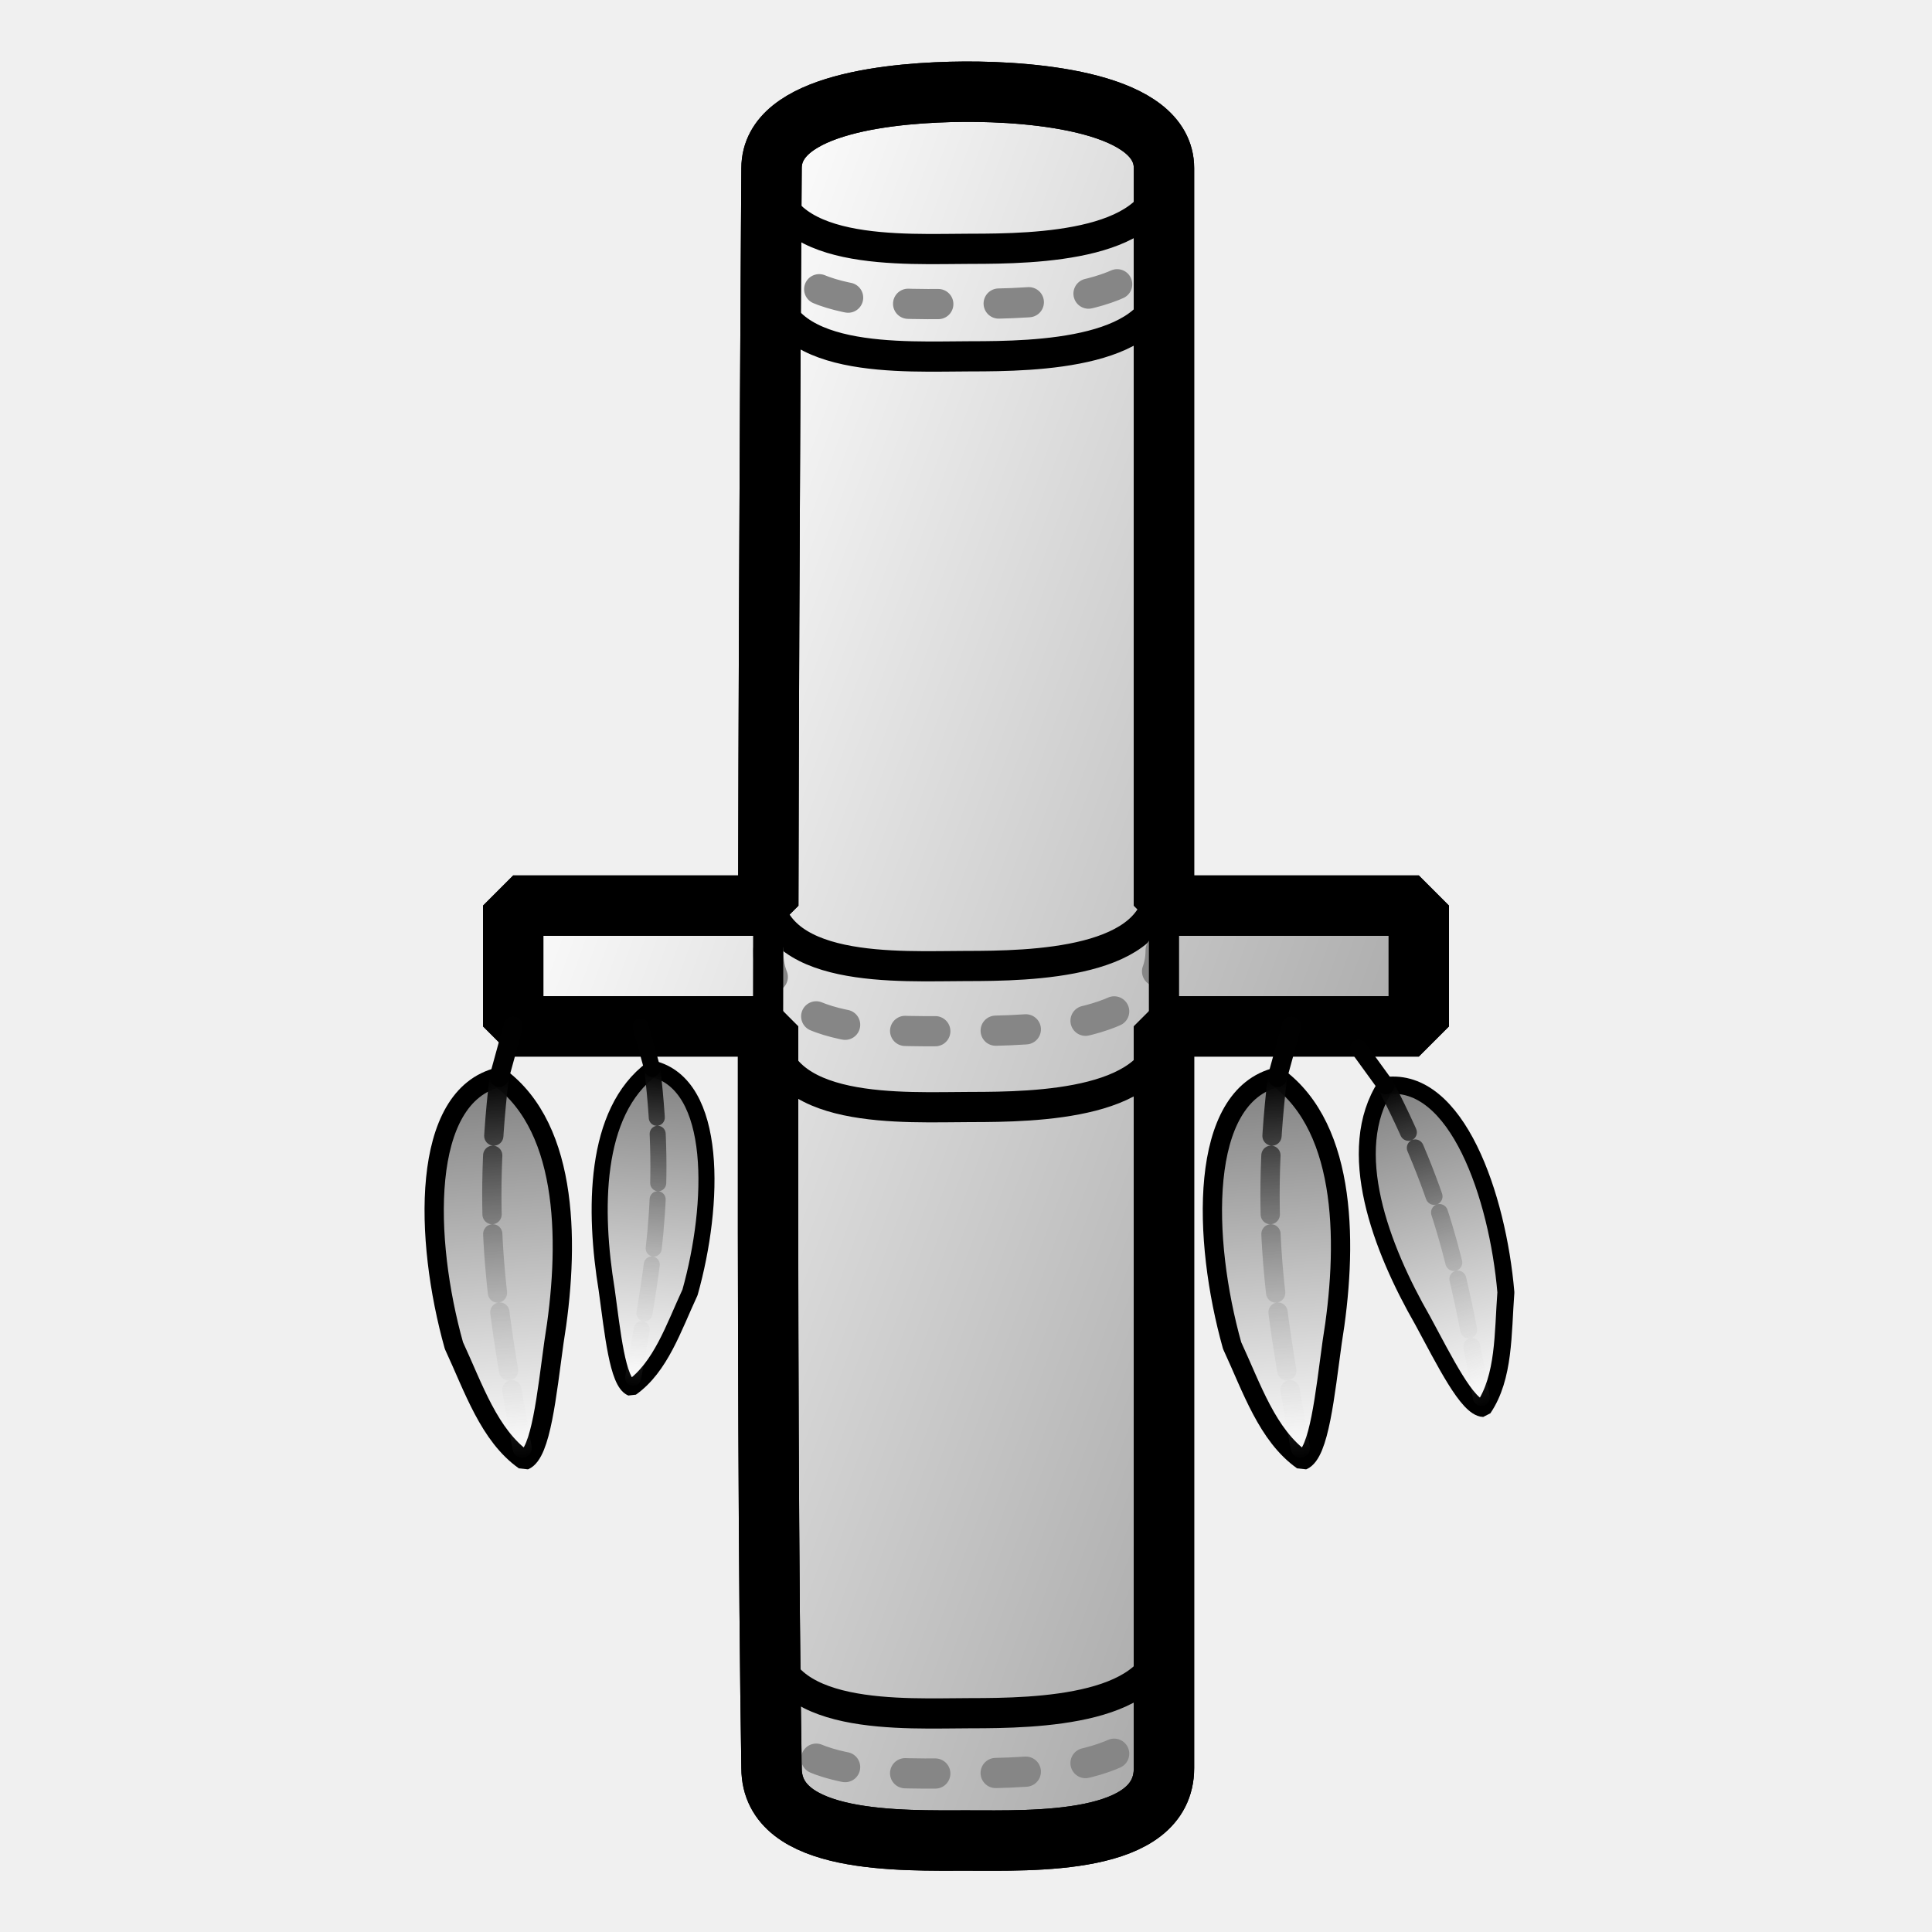
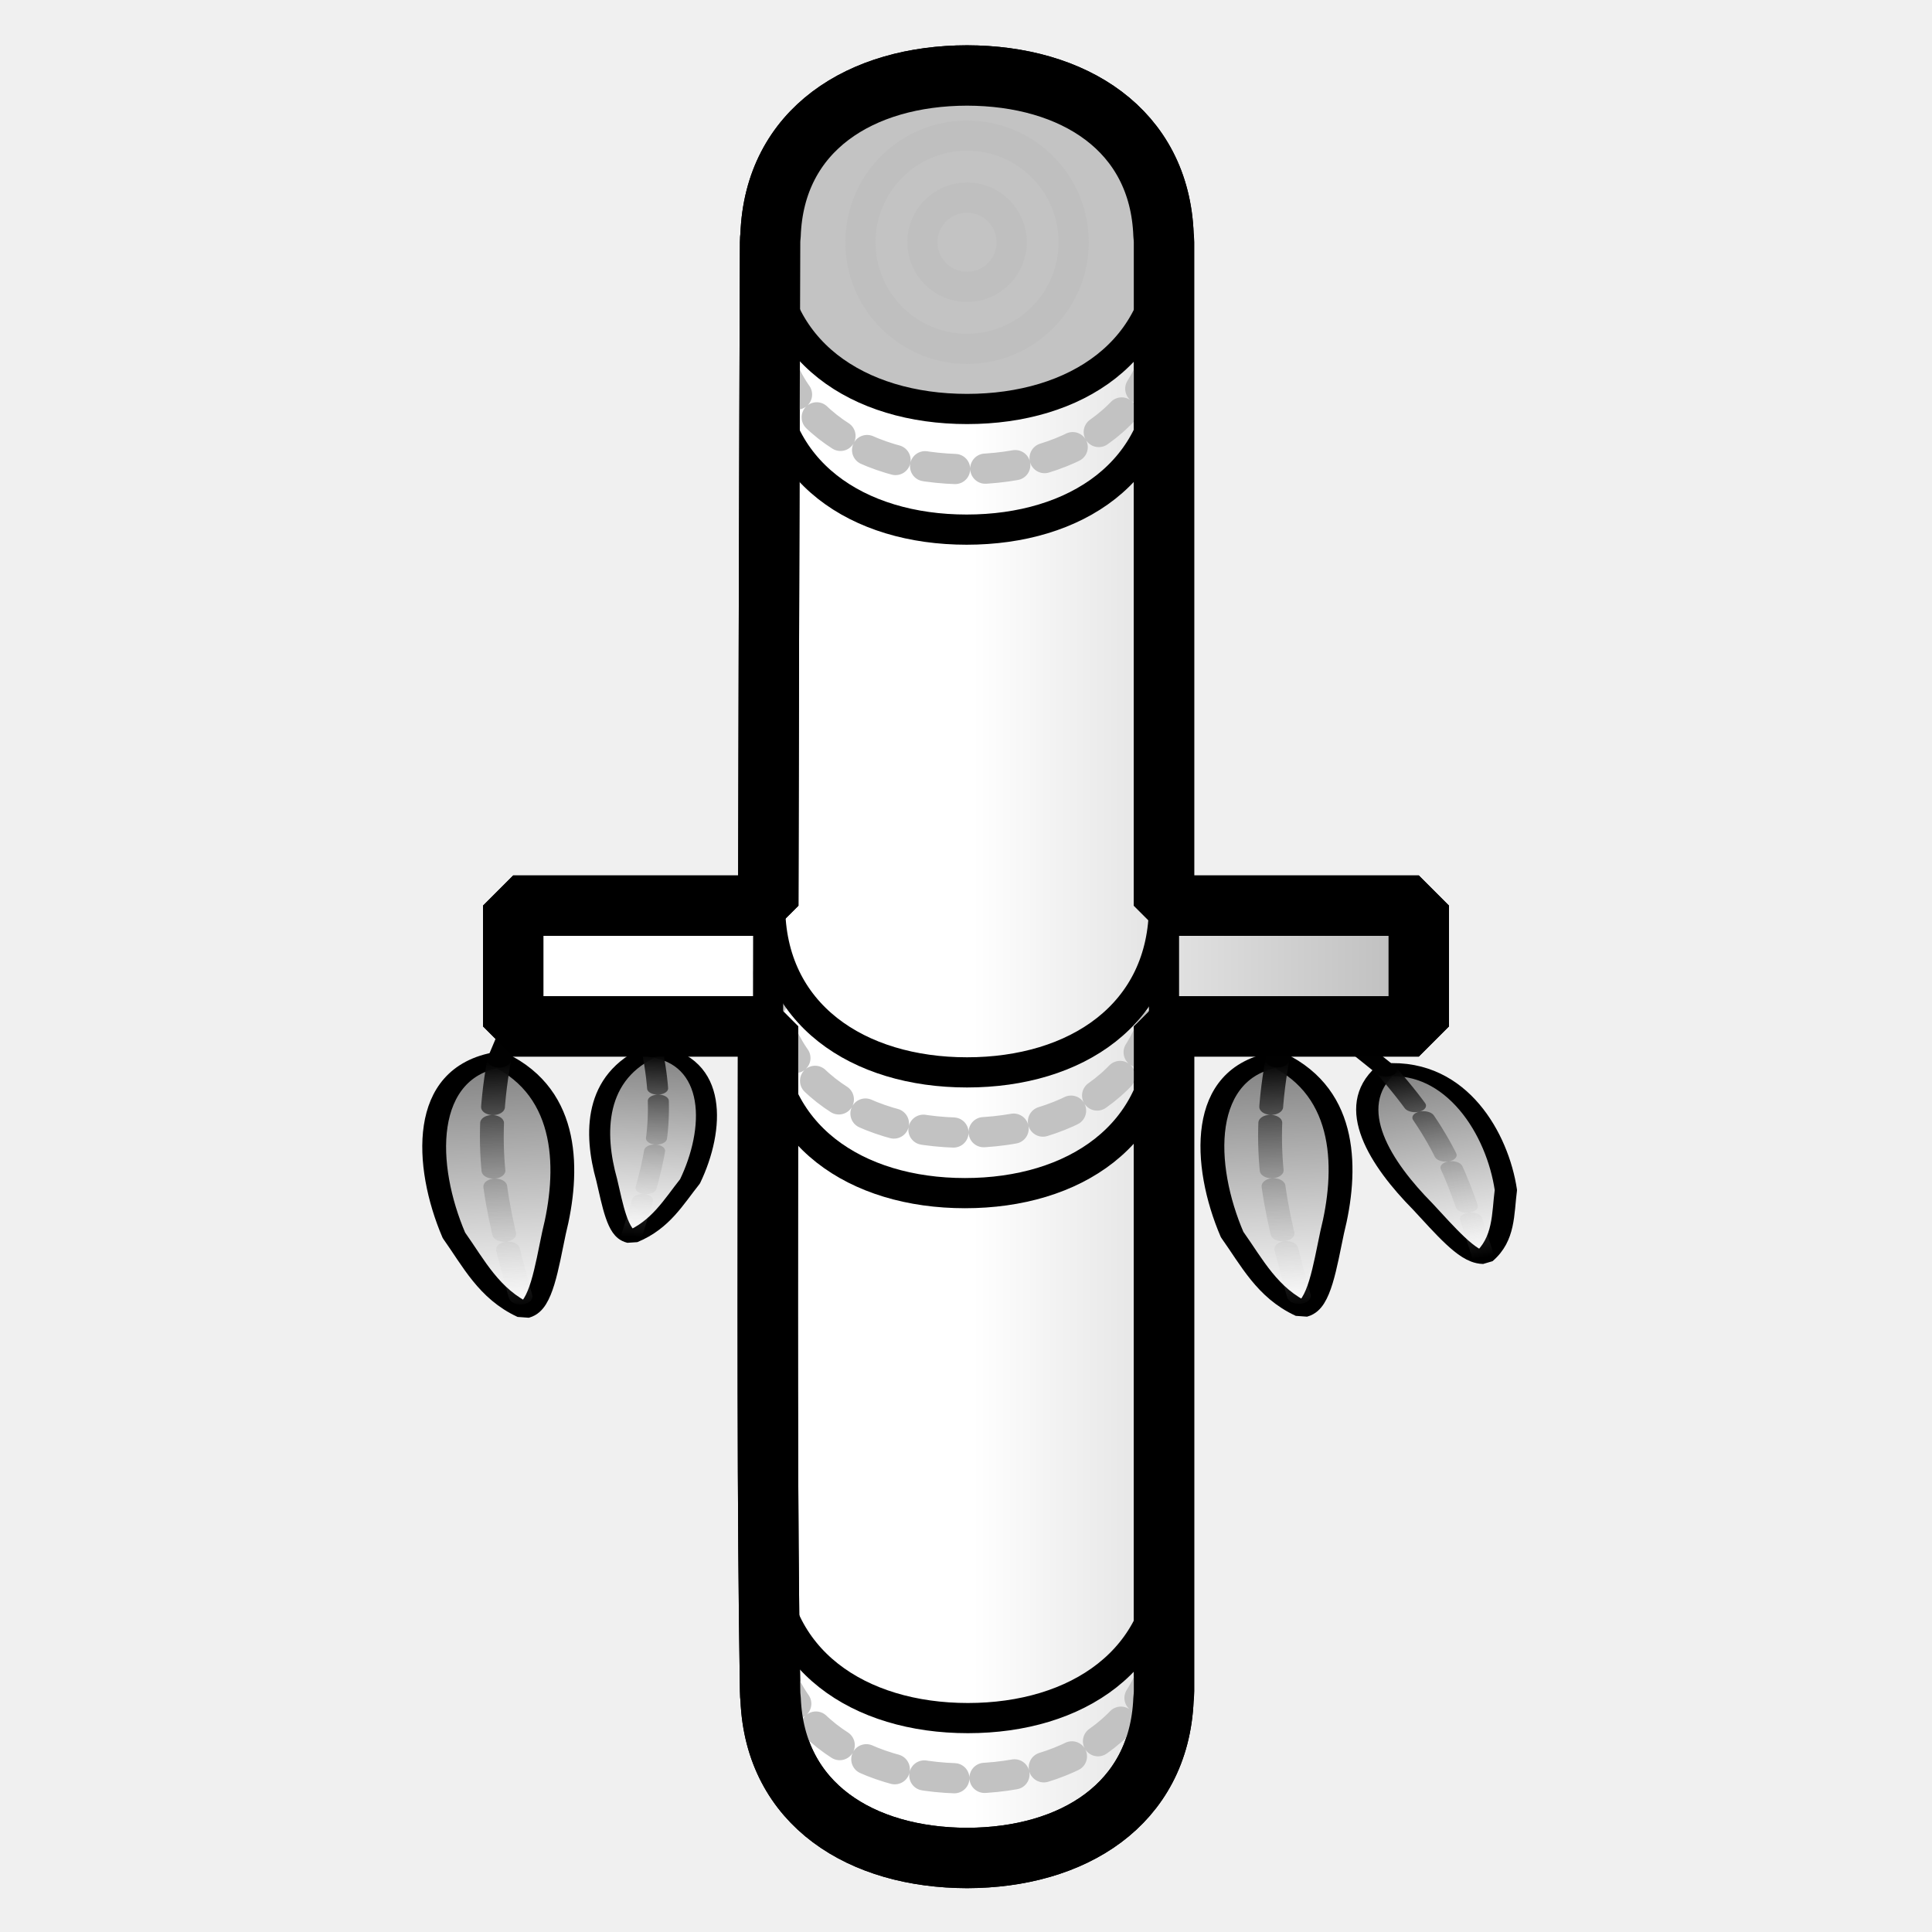
- <svg xmlns="http://www.w3.org/2000/svg" xmlns:xlink="http://www.w3.org/1999/xlink" width="128" height="128" viewBox="0 0 128 128" version="1.1" id="svg1">
+ <svg xmlns="http://www.w3.org/2000/svg" xmlns:xlink="http://www.w3.org/1999/xlink" width="128" height="128" viewBox="0 0 128 128" version="1.1" id="svg1" xml:space="preserve">
  <defs id="defs1">
    <linearGradient id="linearGradient5">
-       <stop style="stop-color:#ffffff;stop-opacity:1;" offset="0" id="stop5" />
-       <stop style="stop-color:#a8a8a8;stop-opacity:1;" offset="1" id="stop6" />
+       <stop style="stop-color:#ffffff;stop-opacity:1;" offset="0.507" id="stop5" />
+       <stop style="stop-color:#b8b8b8;stop-opacity:1;" offset="1" id="stop6" />
    </linearGradient>
    <linearGradient id="linearGradient2">
      <stop style="stop-color:#ffffff;stop-opacity:1;" offset="0" id="stop2" />
      <stop style="stop-color:#a9a9a9;stop-opacity:1;" offset="1" id="stop3" />
    </linearGradient>
-     <linearGradient xlink:href="#linearGradient5" id="linearGradient6" x1="34.033" y1="54.379" x2="94.174" y2="76.268" gradientUnits="userSpaceOnUse" gradientTransform="translate(-0.1032438,-1.323461)" />
+     <linearGradient xlink:href="#linearGradient5" id="linearGradient6" x1="32.103" y1="65.324" x2="96.103" y2="65.324" gradientUnits="userSpaceOnUse" gradientTransform="translate(-0.1032438,-1.323461)" />
    <linearGradient xlink:href="#linearGradient55" id="linearGradient24" gradientUnits="userSpaceOnUse" gradientTransform="translate(-3.206804,-1.866068)" x1="20.637" y1="3.718" x2="18.875" y2="30.031" spreadMethod="pad" />
    <linearGradient id="linearGradient55">
      <stop style="stop-color:#ffffff;stop-opacity:1;" offset="0" id="stop2-1" />
      <stop style="stop-color:#808080;stop-opacity:1;" offset="1" id="stop3-6" />
    </linearGradient>
    <linearGradient xlink:href="#linearGradient20" id="linearGradient25" gradientUnits="userSpaceOnUse" x1="15.669" y1="28.165" x2="17.43" y2="1.852" />
    <linearGradient id="linearGradient20">
      <stop style="stop-color:#000000;stop-opacity:1;" offset="0" id="stop21" />
      <stop style="stop-color:#ffffff;stop-opacity:0;" offset="1" id="stop22" />
    </linearGradient>
    <linearGradient xlink:href="#linearGradient2" id="linearGradient8" gradientUnits="userSpaceOnUse" x1="48.986" y1="65.324" x2="79.221" y2="65.324" />
    <linearGradient xlink:href="#linearGradient55" id="linearGradient24-8" gradientUnits="userSpaceOnUse" gradientTransform="translate(-3.206804,-1.866068)" x1="20.637" y1="3.718" x2="18.875" y2="30.031" spreadMethod="pad" />
    <linearGradient xlink:href="#linearGradient20" id="linearGradient25-2" gradientUnits="userSpaceOnUse" x1="15.669" y1="28.165" x2="17.43" y2="1.852" />
    <linearGradient xlink:href="#linearGradient2" id="linearGradient10" gradientUnits="userSpaceOnUse" x1="48.986" y1="65.324" x2="79.221" y2="65.324" />
    <linearGradient xlink:href="#linearGradient55" id="linearGradient24-2" gradientUnits="userSpaceOnUse" gradientTransform="translate(-3.206804,-1.866068)" x1="20.637" y1="3.718" x2="18.875" y2="30.031" spreadMethod="pad" />
    <linearGradient xlink:href="#linearGradient20" id="linearGradient25-6" gradientUnits="userSpaceOnUse" x1="15.669" y1="28.165" x2="17.43" y2="1.852" />
    <linearGradient xlink:href="#linearGradient2" id="linearGradient11" gradientUnits="userSpaceOnUse" x1="48.986" y1="65.324" x2="79.221" y2="65.324" />
    <linearGradient xlink:href="#linearGradient55" id="linearGradient24-6" gradientUnits="userSpaceOnUse" gradientTransform="translate(-3.206804,-1.866068)" x1="20.637" y1="3.718" x2="18.875" y2="30.031" spreadMethod="pad" />
    <linearGradient xlink:href="#linearGradient20" id="linearGradient25-61" gradientUnits="userSpaceOnUse" x1="15.669" y1="28.165" x2="17.43" y2="1.852" />
    <linearGradient xlink:href="#linearGradient2" id="linearGradient12" gradientUnits="userSpaceOnUse" x1="48.986" y1="65.324" x2="79.221" y2="65.324" />
  </defs>
  <g id="layer1">
-     <path id="rect3" style="fill:url(#linearGradient6);fill-opacity:1;stroke:#000000;stroke-width:4;stroke-linecap:butt;stroke-linejoin:bevel;stroke-dasharray:none;stroke-opacity:1" d="m 63.871,6.075 c -4.574,0.029 -12.754,0.753 -12.754,5.066 0,0 -0.163,22.976 -0.217,48.859 h -16.9 v 8 h 16.887 c -0.02,18.191 0.027,36.792 0.23,49.141 0,5.078 8.64,4.797 12.975,4.798 4.335,3.5e-4 13.025,0.333 13.025,-4.798 V 68 h 16.883 v -8 H 77.117 V 11.141 c 0,-4.347 -8.519,-5.097 -13.246,-5.066 z" />
-     <path style="fill:none;stroke:#000000;stroke-width:2;stroke-linejoin:round;stroke-dasharray:none" d="m 51.117,11.141 c -0.038,5.96 8.865,5.342 13.198,5.342 4.333,0 12.802,-0.148 12.802,-5.342" id="path2" />
-     <path style="fill:none;stroke:#000000;stroke-width:2;stroke-linejoin:round;stroke-dasharray:none" d="m 51.117,18.265 c -0.038,5.96 8.865,5.342 13.198,5.342 4.333,0 12.802,-0.148 12.802,-5.342" id="path2-84" />
-     <path style="fill:none;stroke:#868686;stroke-width:2;stroke-linejoin:round;stroke-dasharray:2,4;stroke-opacity:1;stroke-dashoffset:0.2;stroke-linecap:round" d="m 51.093,14.788 c -0.038,5.96 8.865,5.342 13.198,5.342 4.333,0 12.802,-0.148 12.802,-5.342" id="path2-84-5" />
-     <path style="fill:none;stroke:#000000;stroke-width:2;stroke-linejoin:round;stroke-dasharray:none" d="m 51.117,108.162 c -0.038,5.96 8.865,5.342 13.198,5.342 4.333,0 12.802,-0.148 12.802,-5.342" id="path2-22" />
-     <path style="fill:none;stroke:#868686;stroke-width:2;stroke-linecap:round;stroke-linejoin:round;stroke-dasharray:2, 4;stroke-dashoffset:0.2;stroke-opacity:1" d="m 50.894,112.143 c -0.038,5.96 8.865,5.342 13.198,5.342 4.333,0 12.802,-0.148 12.802,-5.342" id="path2-84-5-82" />
-     <path style="fill:none;stroke:#000000;stroke-width:2;stroke-linejoin:round;stroke-dasharray:none" d="m 51.117,68 c -0.038,5.96 8.865,5.342 13.198,5.342 4.333,0 12.802,-0.148 12.802,-5.342" id="path2-4" />
-     <path style="fill:none;stroke:#000000;stroke-width:2;stroke-linejoin:round;stroke-dasharray:none" d="M 50.802,58.658 C 50.764,64.618 59.667,64 64,64 c 4.333,0 12.802,-0.148 12.802,-5.342" id="path2-84-3" />
-     <path style="fill:none;stroke:#868686;stroke-width:2;stroke-linecap:round;stroke-linejoin:round;stroke-dasharray:2, 4;stroke-dashoffset:0.2;stroke-opacity:1" d="m 50.895,62.962 c -0.038,5.96 8.865,5.342 13.198,5.342 4.333,0 12.802,-0.148 12.802,-5.342" id="path2-84-5-8" />
+     <path id="rect3" style="fill:url(#linearGradient6);fill-opacity:1;stroke:#000000;stroke-width:4;stroke-linecap:butt;stroke-linejoin:bevel;stroke-dasharray:none;stroke-opacity:1" d="m 64.07,5 c -7.016,0.012 -12.766,3.569 -13.018,10.58 -0.019,0.157 -0.031,0.314 -0.031,0.469 -8e-5,0.022 -0.067,18.083 -0.121,43.951 H 34 v 8 h 16.887 c -0.02,18.191 -0.069,31.7 0.135,44.049 0,0.18 0.014,0.358 0.035,0.537 0.288,6.982 6.026,10.497 13.014,10.51 6.983,-0.013 12.718,-3.523 13.012,-10.5 0.021,-0.181 0.035,-0.364 0.035,-0.547 V 68 H 94 V 60 H 77.117 v -43.951 -0.002 c -5.6e-5,-0.155 -0.012,-0.313 -0.031,-0.471 C 76.832,8.567 71.084,5.013 64.07,5 Z" />
+     <path id="path13-2-2-0" style="display:inline;fill:#ffffff;fill-opacity:0;stroke:#c2c2c2;stroke-width:2;stroke-linecap:round;stroke-linejoin:bevel;stroke-dasharray:2, 2;stroke-dashoffset:0;stroke-opacity:1" d="m 76.989,64 c 10e-7,7.206 -5.842,11.048 -13.048,11.048 C 56.735,75.048 50.894,71.206 50.894,64" />
    <path style="fill:#505050;fill-opacity:1;stroke:#000000;stroke-width:2;stroke-linecap:butt;stroke-linejoin:round;stroke-dasharray:none" d="m 50.9,60 -0.014,8" id="path6" />
    <path style="fill:#505050;fill-opacity:1;stroke:#000000;stroke-width:2;stroke-linecap:butt;stroke-linejoin:bevel;stroke-dasharray:none" d="m 77.117,60 v 8" id="path7" />
-     <path id="rect3-5" style="fill:none;fill-opacity:1;stroke:#000000;stroke-width:4;stroke-linecap:butt;stroke-linejoin:bevel;stroke-dasharray:none;stroke-opacity:1" d="m 63.871,6.075 c -4.574,0.029 -12.754,0.753 -12.754,5.066 0,0 -0.163,22.976 -0.217,48.859 h -16.9 v 8 h 16.887 c -0.02,18.191 0.027,36.792 0.23,49.141 0,5.078 8.64,4.797 12.975,4.798 4.335,3.5e-4 13.025,0.333 13.025,-4.798 V 68 h 16.883 v -8 H 77.117 V 11.141 c 0,-4.347 -8.519,-5.097 -13.246,-5.066 z" />
-     <g id="g40-16-3-0" style="display:inline;fill:url(#linearGradient8);stroke-width:1.275" transform="matrix(0.9456917,0,0,-0.964634,69.81431,98.53287)">
-       <path id="path3-2-57-2-2" style="display:inline;fill:url(#linearGradient24);stroke:#000000;stroke-width:1.35;stroke-linecap:round;stroke-linejoin:bevel;stroke-dasharray:none;stroke-opacity:1" d="M 17.43,1.852 C 14.958,3.568 13.878,6.814 12.496,9.729 10.415,17.001 10.112,26.867 15.668,28.165 20.649,24.584 20.573,16.374 19.504,9.958 19,6.38 18.598,2.329 17.43,1.852 Z" />
-       <path style="display:inline;fill:none;stroke:url(#linearGradient25);stroke-width:1.35;stroke-linecap:round;stroke-linejoin:bevel;stroke-dasharray:4.049, 1.35;stroke-dashoffset:0" d="M 15.669,28.165 C 14.394,17.537 15.668,11.534 17.43,1.852" id="path1-5-1-2-8" />
-       <path style="display:inline;fill:#5e0c0c;fill-opacity:1;stroke:#010101;stroke-width:1.35;stroke-linecap:round;stroke-linejoin:bevel;stroke-dasharray:none;stroke-opacity:1" d="M 16.648,31.652 15.669,28.165" id="path5-5-2-1-6" />
+     <g id="g40-16-3-0" style="display:inline;fill:url(#linearGradient8);stroke-width:1.579" transform="matrix(0.9456917,0,0,-0.6290658,69.81431,87.91137)">
+       <path id="path3-2-57-2-2" style="display:inline;fill:url(#linearGradient24);stroke:#000000;stroke-width:1.671;stroke-linecap:round;stroke-linejoin:bevel;stroke-dasharray:none;stroke-opacity:1" d="M 17.43,1.852 C 14.958,3.568 13.878,6.814 12.496,9.729 10.415,17.001 10.112,26.867 15.668,28.165 20.649,24.584 20.573,16.374 19.504,9.958 19,6.38 18.598,2.329 17.43,1.852 Z" />
+       <path style="display:inline;fill:none;stroke:url(#linearGradient25);stroke-width:1.671;stroke-linecap:round;stroke-linejoin:bevel;stroke-dasharray:5.014, 1.671;stroke-dashoffset:0" d="M 15.669,28.165 C 14.394,17.537 15.668,11.534 17.43,1.852" id="path1-5-1-2-8" />
+       <path style="display:inline;fill:#5e0c0c;fill-opacity:1;stroke:#010101;stroke-width:1.671;stroke-linecap:round;stroke-linejoin:bevel;stroke-dasharray:none;stroke-opacity:1" d="M 16.648,31.652 15.669,28.165" id="path5-5-2-1-6" />
    </g>
-     <g id="g40-16-3-0-3" style="display:inline;fill:url(#linearGradient12);stroke-width:1.275" transform="matrix(-0.7880765,0,0,-0.8038616,55.5636,93.44406)">
-       <path id="path3-2-57-2-2-7" style="display:inline;fill:url(#linearGradient24-6);stroke:#000000;stroke-width:1.35;stroke-linecap:round;stroke-linejoin:bevel;stroke-dasharray:none;stroke-opacity:1" d="M 17.43,1.852 C 14.958,3.568 13.878,6.814 12.496,9.729 10.415,17.001 10.112,26.867 15.668,28.165 20.649,24.584 20.573,16.374 19.504,9.958 19,6.38 18.598,2.329 17.43,1.852 Z" />
-       <path style="display:inline;fill:none;stroke:url(#linearGradient25-61);stroke-width:1.35;stroke-linecap:round;stroke-linejoin:bevel;stroke-dasharray:4.049, 1.35;stroke-dashoffset:0" d="M 15.669,28.165 C 14.394,17.537 15.668,11.534 17.43,1.852" id="path1-5-1-2-8-88" />
-       <path style="display:inline;fill:#5e0c0c;fill-opacity:1;stroke:#010101;stroke-width:1.35;stroke-linecap:round;stroke-linejoin:bevel;stroke-dasharray:none;stroke-opacity:1" d="M 16.648,31.652 15.669,28.165" id="path5-5-2-1-6-2" />
+     <g id="g40-16-3-0-3" style="display:inline;fill:url(#linearGradient12);stroke-width:1.671" transform="matrix(-0.7880765,0,0,-0.4682935,55.5636,82.82256)">
+       <path id="path3-2-57-2-2-7" style="display:inline;fill:url(#linearGradient24-6);stroke:#000000;stroke-width:1.768;stroke-linecap:round;stroke-linejoin:bevel;stroke-dasharray:none;stroke-opacity:1" d="M 17.43,1.852 C 14.958,3.568 13.878,6.814 12.496,9.729 10.415,17.001 10.112,26.867 15.668,28.165 20.649,24.584 20.573,16.374 19.504,9.958 19,6.38 18.598,2.329 17.43,1.852 Z" />
+       <path style="display:inline;fill:none;stroke:url(#linearGradient25-61);stroke-width:1.768;stroke-linecap:round;stroke-linejoin:bevel;stroke-dasharray:5.305, 1.768;stroke-dashoffset:0" d="M 15.669,28.165 C 14.394,17.537 15.668,11.534 17.43,1.852" id="path1-5-1-2-8-88" />
+       <path style="display:inline;fill:#5e0c0c;fill-opacity:1;stroke:#010101;stroke-width:1.768;stroke-linecap:round;stroke-linejoin:bevel;stroke-dasharray:none;stroke-opacity:1" d="M 16.648,31.652 15.669,28.165" id="path5-5-2-1-6-2" />
    </g>
-     <g id="g40-16-3-0-1" style="display:inline;fill:url(#linearGradient10);stroke-width:1.275" transform="matrix(0.9456917,0,0,-0.964634,18.25572,98.53287)">
-       <path id="path3-2-57-2-2-9" style="display:inline;fill:url(#linearGradient24-8);stroke:#000000;stroke-width:1.35;stroke-linecap:round;stroke-linejoin:bevel;stroke-dasharray:none;stroke-opacity:1" d="M 17.43,1.852 C 14.958,3.568 13.878,6.814 12.496,9.729 10.415,17.001 10.112,26.867 15.668,28.165 20.649,24.584 20.573,16.374 19.504,9.958 19,6.38 18.598,2.329 17.43,1.852 Z" />
-       <path style="display:inline;fill:none;stroke:url(#linearGradient25-2);stroke-width:1.35;stroke-linecap:round;stroke-linejoin:bevel;stroke-dasharray:4.049, 1.35;stroke-dashoffset:0" d="M 15.669,28.165 C 14.394,17.537 15.668,11.534 17.43,1.852" id="path1-5-1-2-8-8" />
-       <path style="display:inline;fill:#5e0c0c;fill-opacity:1;stroke:#010101;stroke-width:1.35;stroke-linecap:round;stroke-linejoin:bevel;stroke-dasharray:none;stroke-opacity:1" d="M 16.648,31.652 15.669,28.165" id="path5-5-2-1-6-6" />
+     <g id="g40-16-3-0-1" style="display:inline;fill:url(#linearGradient10);stroke-width:1.576" transform="matrix(0.9456917,0,0,-0.6314275,18.25572,87.98613)">
+       <path id="path3-2-57-2-2-9" style="display:inline;fill:url(#linearGradient24-8);stroke:#000000;stroke-width:1.668;stroke-linecap:round;stroke-linejoin:bevel;stroke-dasharray:none;stroke-opacity:1" d="M 17.43,1.852 C 14.958,3.568 13.878,6.814 12.496,9.729 10.415,17.001 10.112,26.867 15.668,28.165 20.649,24.584 20.573,16.374 19.504,9.958 19,6.38 18.598,2.329 17.43,1.852 Z" />
+       <path style="display:inline;fill:none;stroke:url(#linearGradient25-2);stroke-width:1.668;stroke-linecap:round;stroke-linejoin:bevel;stroke-dasharray:5.005, 1.668;stroke-dashoffset:0" d="M 15.669,28.165 C 14.394,17.537 15.668,11.534 17.43,1.852" id="path1-5-1-2-8-8" />
+       <path style="display:inline;fill:#5e0c0c;fill-opacity:1;stroke:#010101;stroke-width:1.668;stroke-linecap:round;stroke-linejoin:bevel;stroke-dasharray:none;stroke-opacity:1" d="M 16.648,31.652 15.669,28.165" id="path5-5-2-1-6-6" />
    </g>
-     <g id="g40-16-3-0-0" style="display:inline;fill:url(#linearGradient11);stroke-width:1.275" transform="matrix(-0.7774344,0.2917331,-0.2975765,-0.7930064,112.3783,89.69077)">
-       <path id="path3-2-57-2-2-6" style="display:inline;fill:url(#linearGradient24-2);stroke:#000000;stroke-width:1.35;stroke-linecap:round;stroke-linejoin:bevel;stroke-dasharray:none;stroke-opacity:1" d="M 17.43,1.852 C 14.958,3.568 13.878,6.814 12.496,9.729 10.415,17.001 10.112,26.867 15.668,28.165 20.649,24.584 20.573,16.374 19.504,9.958 19,6.38 18.598,2.329 17.43,1.852 Z" />
-       <path style="display:inline;fill:none;stroke:url(#linearGradient25-6);stroke-width:1.35;stroke-linecap:round;stroke-linejoin:bevel;stroke-dasharray:4.049, 1.35;stroke-dashoffset:0" d="M 15.669,28.165 C 14.394,17.537 15.668,11.534 17.43,1.852" id="path1-5-1-2-8-1" />
-       <path style="display:inline;fill:#5e0c0c;fill-opacity:1;stroke:#010101;stroke-width:1.35;stroke-linecap:round;stroke-linejoin:bevel;stroke-dasharray:none;stroke-opacity:1" d="M 16.648,31.652 15.669,28.165" id="path5-5-2-1-6-3" />
+     <g id="g40-16-3-0-0" style="display:inline;fill:url(#linearGradient11);stroke-width:1.673" transform="matrix(-0.7774344,0.1694639,-0.2975765,-0.4606469,112.3783,81.20642)">
+       <path id="path3-2-57-2-2-6" style="display:inline;fill:url(#linearGradient24-2);stroke:#000000;stroke-width:1.771;stroke-linecap:round;stroke-linejoin:bevel;stroke-dasharray:none;stroke-opacity:1" d="M 17.43,1.852 C 14.958,3.568 13.878,6.814 12.496,9.729 10.415,17.001 10.112,26.867 15.668,28.165 20.649,24.584 20.573,16.374 19.504,9.958 19,6.38 18.598,2.329 17.43,1.852 Z" />
+       <path style="display:inline;fill:none;stroke:url(#linearGradient25-6);stroke-width:1.771;stroke-linecap:round;stroke-linejoin:bevel;stroke-dasharray:5.313, 1.771;stroke-dashoffset:0" d="M 15.669,28.165 C 14.394,17.537 15.668,11.534 17.43,1.852" id="path1-5-1-2-8-1" />
+       <path style="display:inline;fill:#5e0c0c;fill-opacity:1;stroke:#010101;stroke-width:1.771;stroke-linecap:round;stroke-linejoin:bevel;stroke-dasharray:none;stroke-opacity:1" d="M 16.648,31.652 15.669,28.165" id="path5-5-2-1-6-3" />
    </g>
+     <path id="path13-2" style="display:inline;fill:#c3c3c3;fill-opacity:1;stroke:#000000;stroke-width:2;stroke-linecap:round;stroke-linejoin:bevel;stroke-dashoffset:0.4" d="m 77.117,16.048 c 1e-6,7.206 -5.842,11.048 -13.048,11.048 -7.206,0 -13.048,-3.842 -13.048,-11.048 C 51.022,8.842 56.863,5 64.069,5 c 7.206,-6e-7 13.048,3.842 13.048,11.048 z" />
+     <circle style="display:inline;fill:none;fill-opacity:0;stroke:#bfbfbf;stroke-width:2;stroke-linecap:round;stroke-linejoin:bevel;stroke-dasharray:none;stroke-dashoffset:0.4;stroke-opacity:1" id="path13-2-6" cx="64.069" cy="16.048" r="7.063" />
+     <circle style="display:inline;fill:none;fill-opacity:0;stroke:#bfbfbf;stroke-width:2;stroke-linecap:round;stroke-linejoin:bevel;stroke-dasharray:none;stroke-dashoffset:0.4;stroke-opacity:1" id="path13-2-6-5" cx="64.069" cy="16.048" r="2.957" />
+     <path id="path13-2-2" style="display:inline;fill:#ffffff;fill-opacity:0;stroke:#000000;stroke-width:2;stroke-linecap:round;stroke-linejoin:bevel;stroke-dashoffset:0.4" d="m 76.982,68 c 1e-6,7.206 -5.842,11.048 -13.048,11.048 C 56.728,79.048 50.887,75.206 50.887,68" />
+     <path id="path13-2-2-6" style="display:inline;fill:#ffffff;fill-opacity:0;stroke:#000000;stroke-width:2;stroke-linecap:round;stroke-linejoin:bevel;stroke-dashoffset:0.4" d="m 77.117,60 c 10e-7,7.206 -5.842,11.048 -13.048,11.048 C 56.863,71.048 51.021,67.206 51.021,60" />
+     <path id="path13-2-2-5" style="display:inline;fill:#ffffff;fill-opacity:0;stroke:#000000;stroke-width:2;stroke-linecap:round;stroke-linejoin:bevel;stroke-dashoffset:0.4" d="m 77.09,24.041 c 1e-6,7.206 -5.842,11.048 -13.048,11.048 -7.206,10e-7 -13.048,-3.842 -13.048,-11.048" />
+     <path id="path13-2-2-0-2" style="display:inline;fill:#ffffff;fill-opacity:0;stroke:#c2c2c2;stroke-width:2;stroke-linecap:round;stroke-linejoin:bevel;stroke-dasharray:2, 2;stroke-dashoffset:0;stroke-opacity:1" d="m 77.097,20.041 c 10e-7,7.206 -5.842,11.048 -13.048,11.048 -7.206,1e-6 -13.048,-3.842 -13.048,-11.048" />
+     <path id="path13-2-2-6-8" style="display:inline;fill:#ffffff;fill-opacity:0;stroke:#000000;stroke-width:2;stroke-linecap:round;stroke-linejoin:bevel;stroke-dashoffset:0.4" d="m 77.174,102.78 c 10e-7,7.206 -5.842,11.048 -13.048,11.048 -7.206,0 -13.048,-3.842 -13.048,-11.048" />
+     <path id="path13-2-2-0-1" style="display:inline;fill:#ffffff;fill-opacity:0;stroke:#c2c2c2;stroke-width:2;stroke-linecap:round;stroke-linejoin:bevel;stroke-dasharray:2, 2;stroke-dashoffset:0;stroke-opacity:1" d="m 77.046,106.78 c 10e-7,7.206 -5.842,11.048 -13.048,11.048 -7.206,0 -13.048,-3.842 -13.048,-11.048" />
+     <path id="rect3-2" style="fill:none;fill-opacity:1;stroke:#000000;stroke-width:4;stroke-linecap:butt;stroke-linejoin:bevel;stroke-dasharray:none;stroke-opacity:1" d="m 64.069,5 c -7.016,0.012 -12.765,3.569 -13.017,10.58 -0.019,0.157 -0.031,0.314 -0.031,0.469 -8e-5,0.022 -0.067,18.083 -0.121,43.951 H 34 v 8 h 16.887 c -0.02,18.191 -0.069,31.7 0.135,44.049 0,0.18 0.014,0.358 0.035,0.537 0.288,6.982 6.026,10.497 13.014,10.51 6.983,-0.013 12.718,-3.523 13.012,-10.5 0.021,-0.181 0.035,-0.364 0.035,-0.547 V 68 H 94 V 60 H 77.117 v -43.951 -0.002 c -5.6e-5,-0.155 -0.012,-0.313 -0.031,-0.471 C 76.832,8.567 71.083,5.013 64.069,5 Z" />
  </g>
</svg>
